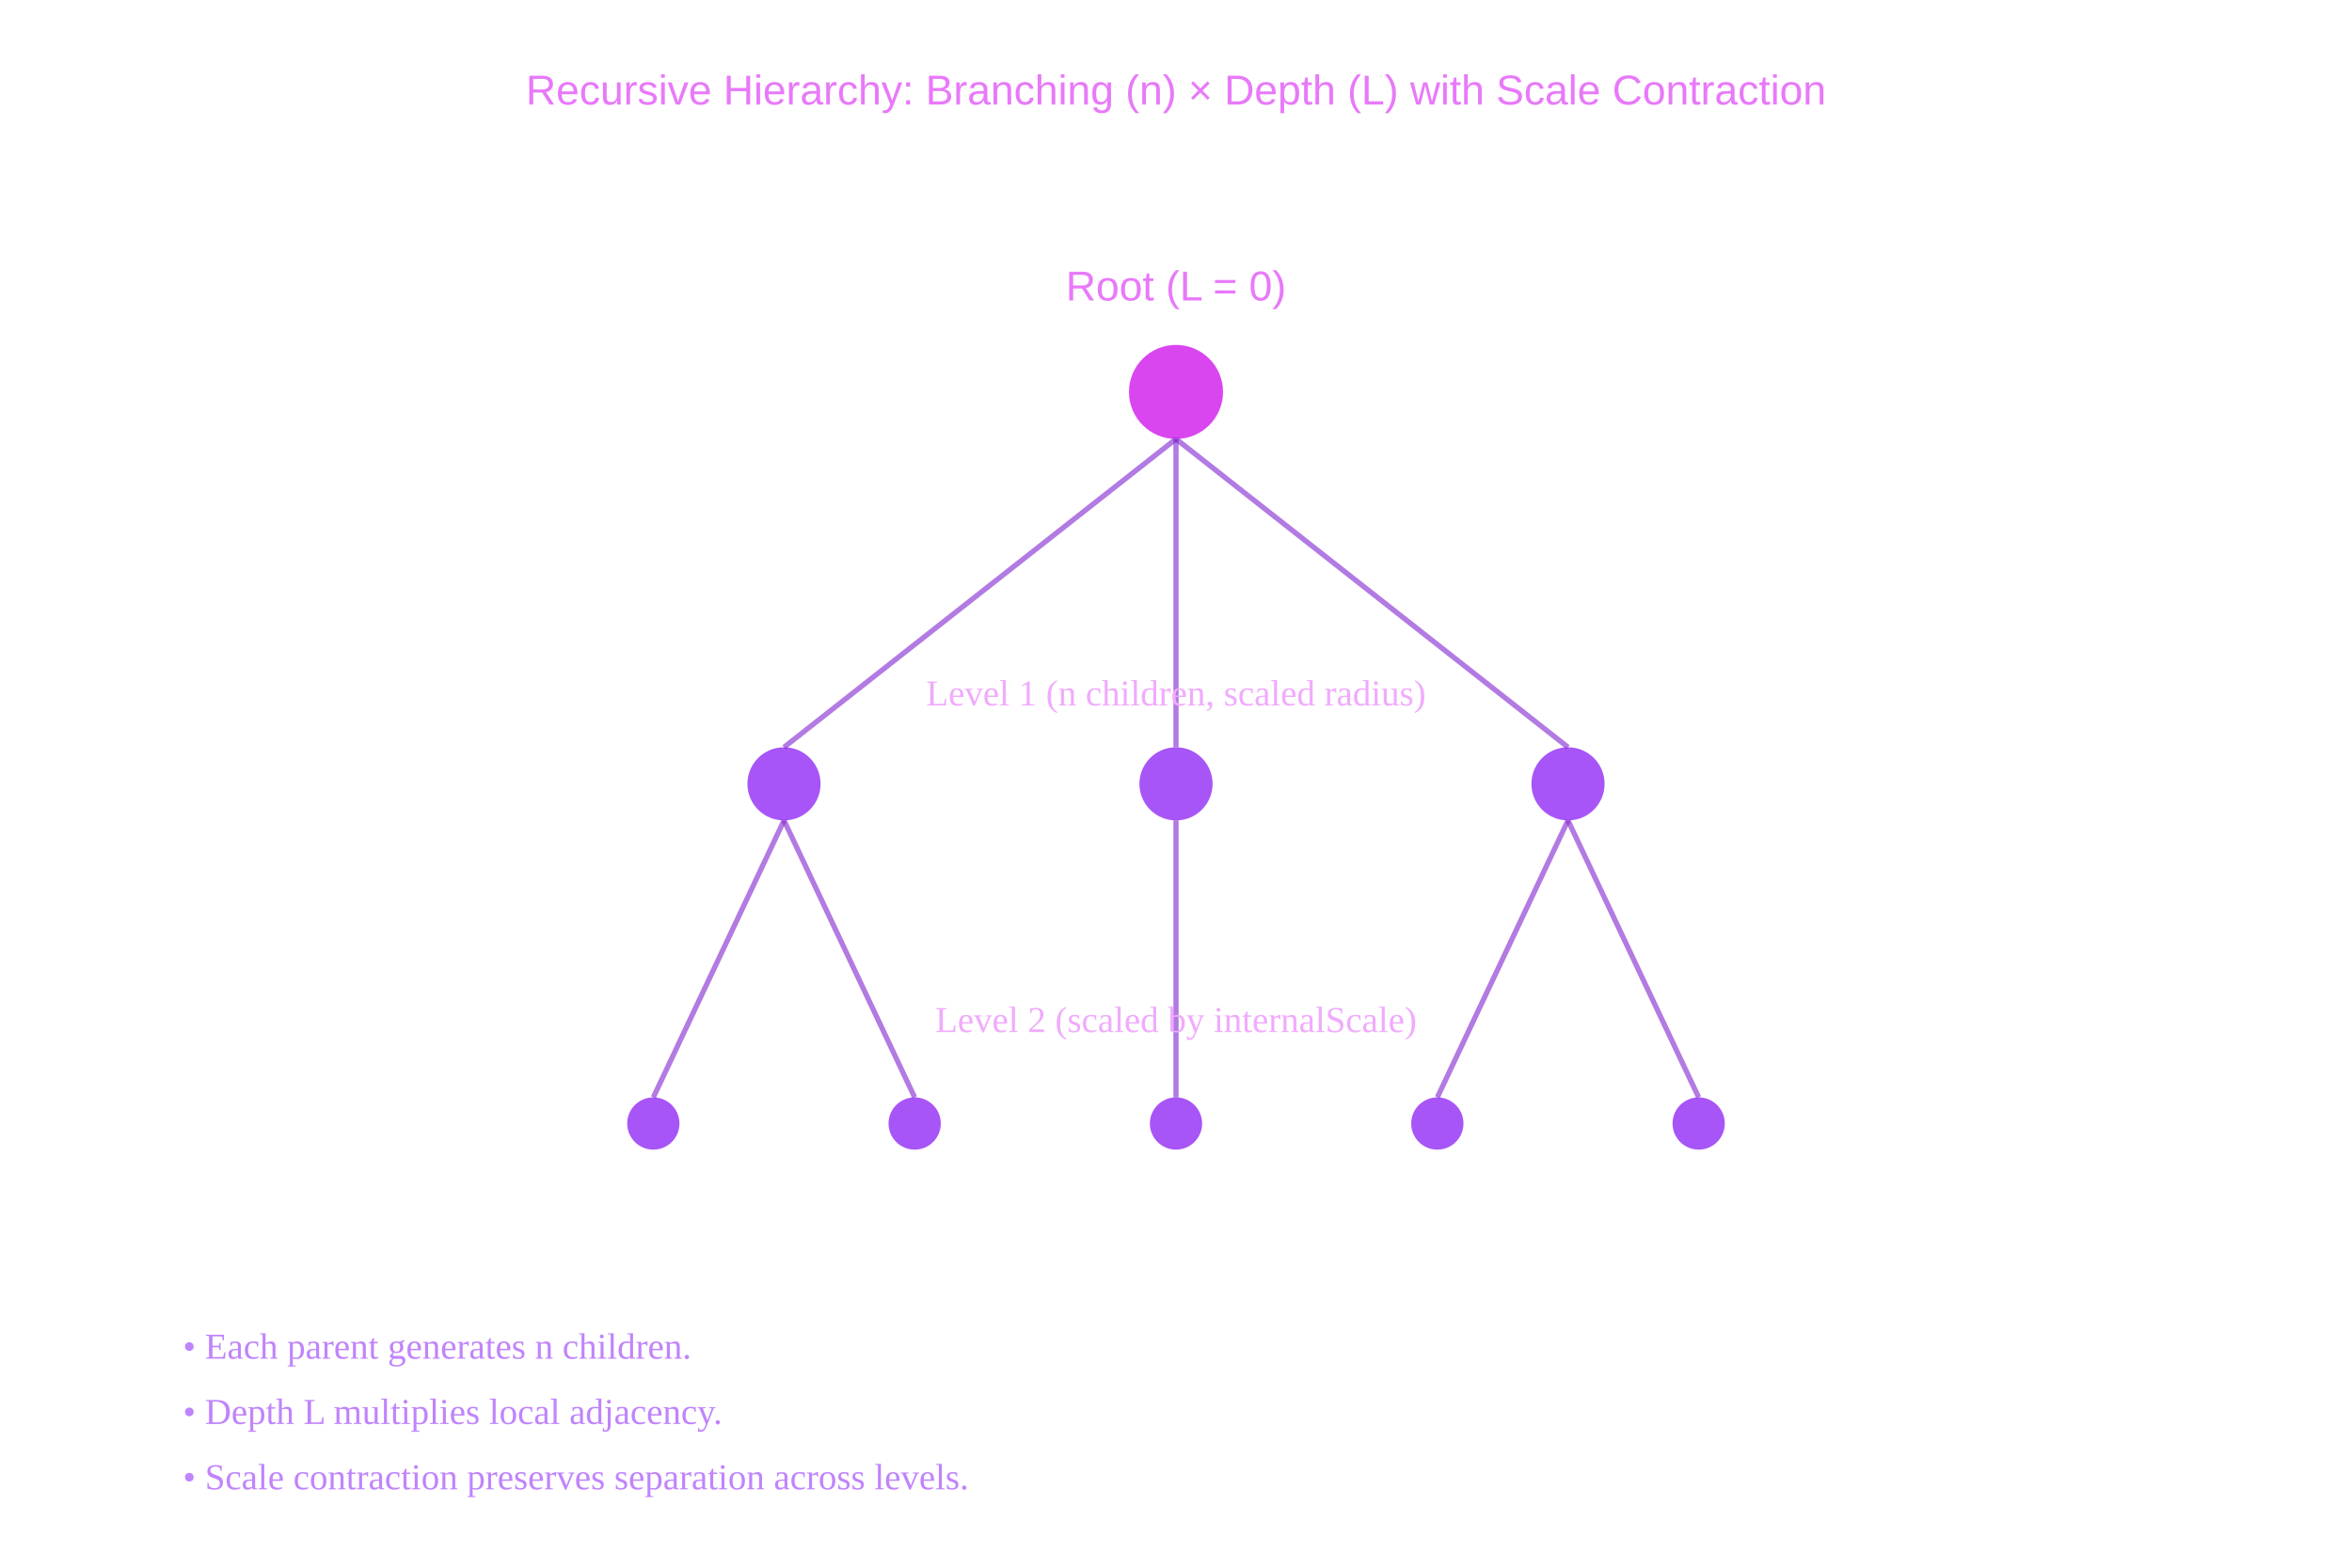
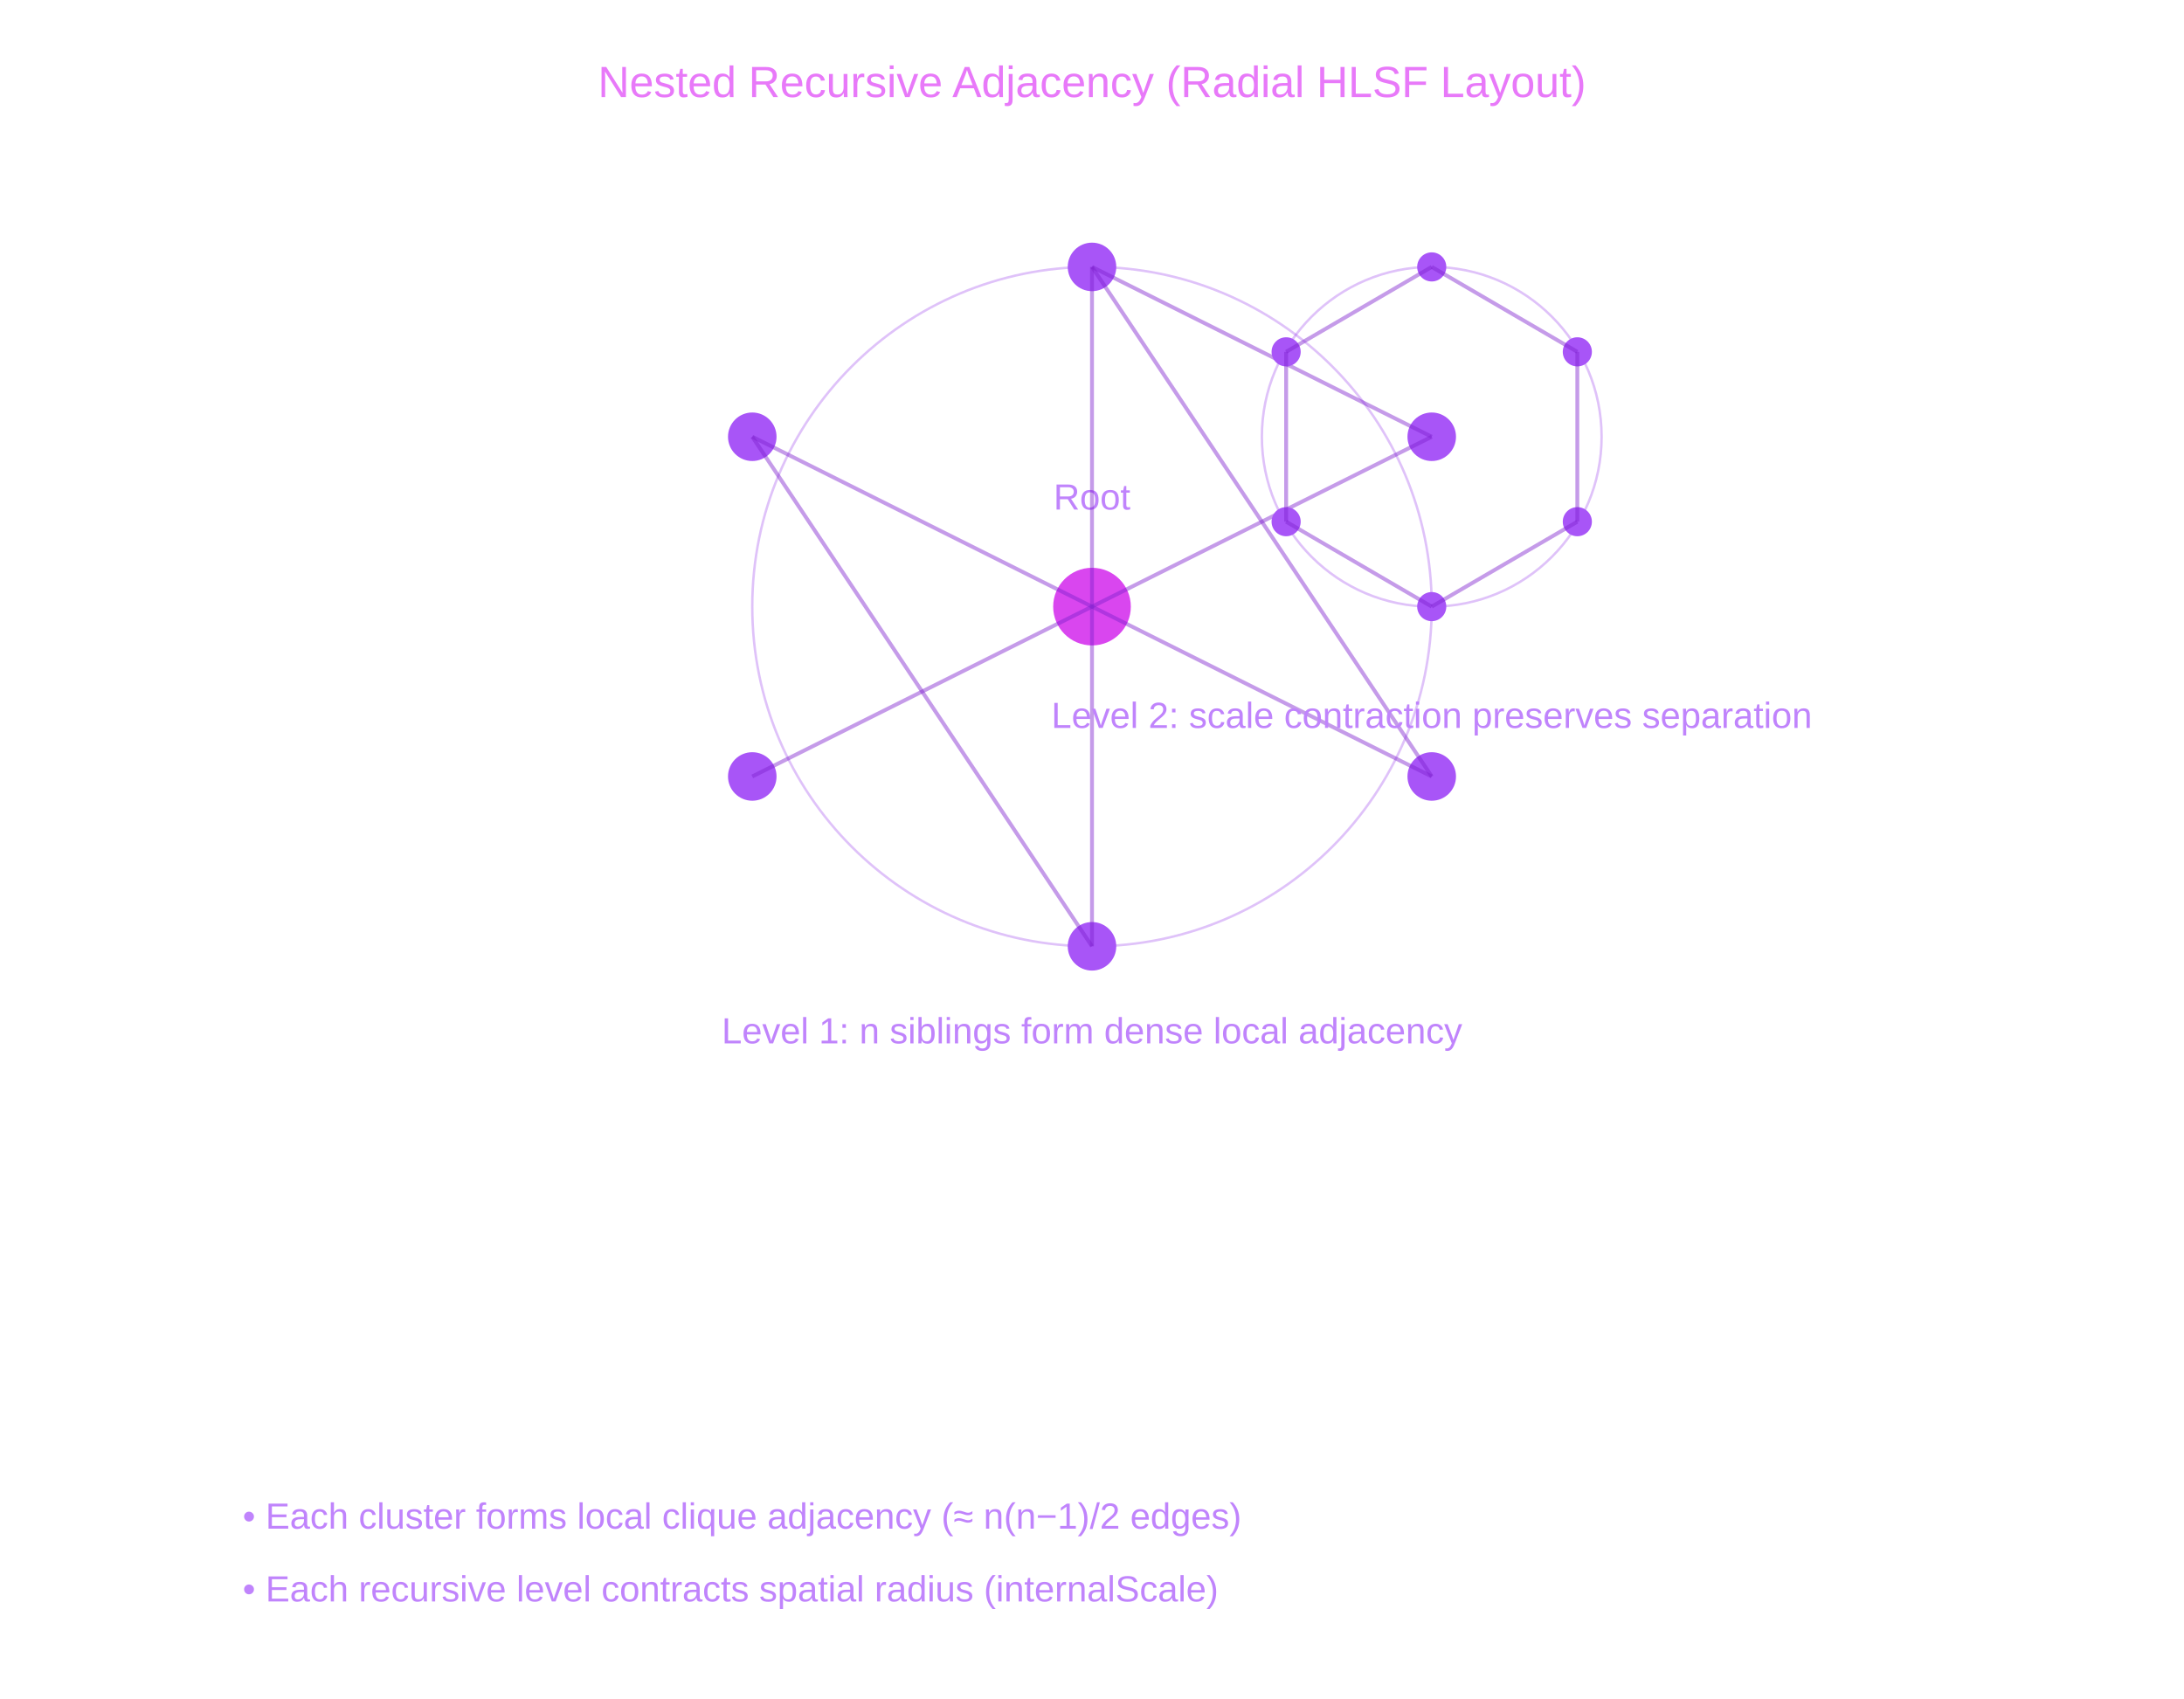
- <svg xmlns="http://www.w3.org/2000/svg" width="900" height="600" viewBox="0 0 900 600">
+ <svg xmlns="http://www.w3.org/2000/svg" width="900" height="700" viewBox="0 0 900 700">
  <style>
+     .edge { stroke: #7e22ce; stroke-width: 1.6; opacity: 0.45; }
    .node { fill: #d946ef; }
    .child { fill: #a855f7; }
-     .edge { stroke: #7e22ce; stroke-width: 2; opacity: 0.6; }
-     .label { fill: #e879f9; font-family: Arial, sans-serif; font-size: 16px; }
-     .small { font-size: 14px; fill: #c084fc; }
-     .depth { fill: #f0abfc; font-size: 14px; }
+     .label { fill: #e879f9; font-family: Arial, sans-serif; font-size: 18px; }
+     .small { fill: #c084fc; font-size: 15px; font-family: Arial, sans-serif; }
+     .ring { stroke: #9333ea; stroke-width: 1; fill: none; opacity: 0.3; }
  </style>
  <text x="450" y="40" text-anchor="middle" class="label">
-     Recursive Hierarchy: Branching (n) × Depth (L) with Scale Contraction
+     Nested Recursive Adjacency (Radial HLSF Layout)
  </text>
-   <circle cx="450" cy="150" r="18" class="node" />
-   <text x="450" y="115" text-anchor="middle" class="label">Root (L = 0)</text>
-   <circle cx="300" cy="300" r="14" class="child" />
-   <circle cx="450" cy="300" r="14" class="child" />
-   <circle cx="600" cy="300" r="14" class="child" />
-   <line x1="450" y1="168" x2="300" y2="286" class="edge" />
-   <line x1="450" y1="168" x2="450" y2="286" class="edge" />
-   <line x1="450" y1="168" x2="600" y2="286" class="edge" />
-   <text x="450" y="270" text-anchor="middle" class="depth">
-     Level 1 (n children, scaled radius)
+   <circle cx="450" cy="250" r="16" class="node" />
+   <text x="450" y="210" text-anchor="middle" class="small">Root</text>
+   <circle cx="450" cy="250" r="140" class="ring" />
+   <circle cx="450" cy="110" r="10" class="child" />
+   <circle cx="590" cy="180" r="10" class="child" />
+   <circle cx="590" cy="320" r="10" class="child" />
+   <circle cx="450" cy="390" r="10" class="child" />
+   <circle cx="310" cy="320" r="10" class="child" />
+   <circle cx="310" cy="180" r="10" class="child" />
+   <line x1="450" y1="110" x2="590" y2="180" class="edge" />
+   <line x1="450" y1="110" x2="590" y2="320" class="edge" />
+   <line x1="450" y1="110" x2="450" y2="390" class="edge" />
+   <line x1="590" y1="180" x2="310" y2="320" class="edge" />
+   <line x1="590" y1="320" x2="310" y2="180" class="edge" />
+   <line x1="450" y1="390" x2="310" y2="180" class="edge" />
+   <text x="450" y="430" text-anchor="middle" class="small">
+     Level 1: n siblings form dense local adjacency
  </text>
-   <circle cx="250" cy="430" r="10" class="child" />
-   <circle cx="350" cy="430" r="10" class="child" />
-   <circle cx="450" cy="430" r="10" class="child" />
-   <circle cx="550" cy="430" r="10" class="child" />
-   <circle cx="650" cy="430" r="10" class="child" />
-   <line x1="300" y1="314" x2="250" y2="420" class="edge" />
-   <line x1="300" y1="314" x2="350" y2="420" class="edge" />
-   <line x1="450" y1="314" x2="450" y2="420" class="edge" />
-   <line x1="600" y1="314" x2="550" y2="420" class="edge" />
-   <line x1="600" y1="314" x2="650" y2="420" class="edge" />
-   <text x="450" y="395" text-anchor="middle" class="depth">
-     Level 2 (scaled by internalScale)
+   <circle cx="590" cy="180" r="70" class="ring" />
+   <circle cx="590" cy="110" r="6" class="child" />
+   <circle cx="650" cy="145" r="6" class="child" />
+   <circle cx="650" cy="215" r="6" class="child" />
+   <circle cx="590" cy="250" r="6" class="child" />
+   <circle cx="530" cy="215" r="6" class="child" />
+   <circle cx="530" cy="145" r="6" class="child" />
+   <line x1="590" y1="110" x2="650" y2="145" class="edge" />
+   <line x1="650" y1="145" x2="650" y2="215" class="edge" />
+   <line x1="650" y1="215" x2="590" y2="250" class="edge" />
+   <line x1="590" y1="250" x2="530" y2="215" class="edge" />
+   <line x1="530" y1="215" x2="530" y2="145" class="edge" />
+   <line x1="530" y1="145" x2="590" y2="110" class="edge" />
+   <text x="590" y="300" text-anchor="middle" class="small">
+     Level 2: scale contraction preserves separation
  </text>
-   <text x="70" y="520" class="small">
-     • Each parent generates n children.
+   <text x="100" y="630" class="small">
+     • Each cluster forms local clique adjacency (≈ n(n−1)/2 edges)
  </text>
-   <text x="70" y="545" class="small">
-     • Depth L multiplies local adjacency.
-   </text>
-   <text x="70" y="570" class="small">
-     • Scale contraction preserves separation across levels.
+   <text x="100" y="660" class="small">
+     • Each recursive level contracts spatial radius (internalScale)
  </text>
</svg>
